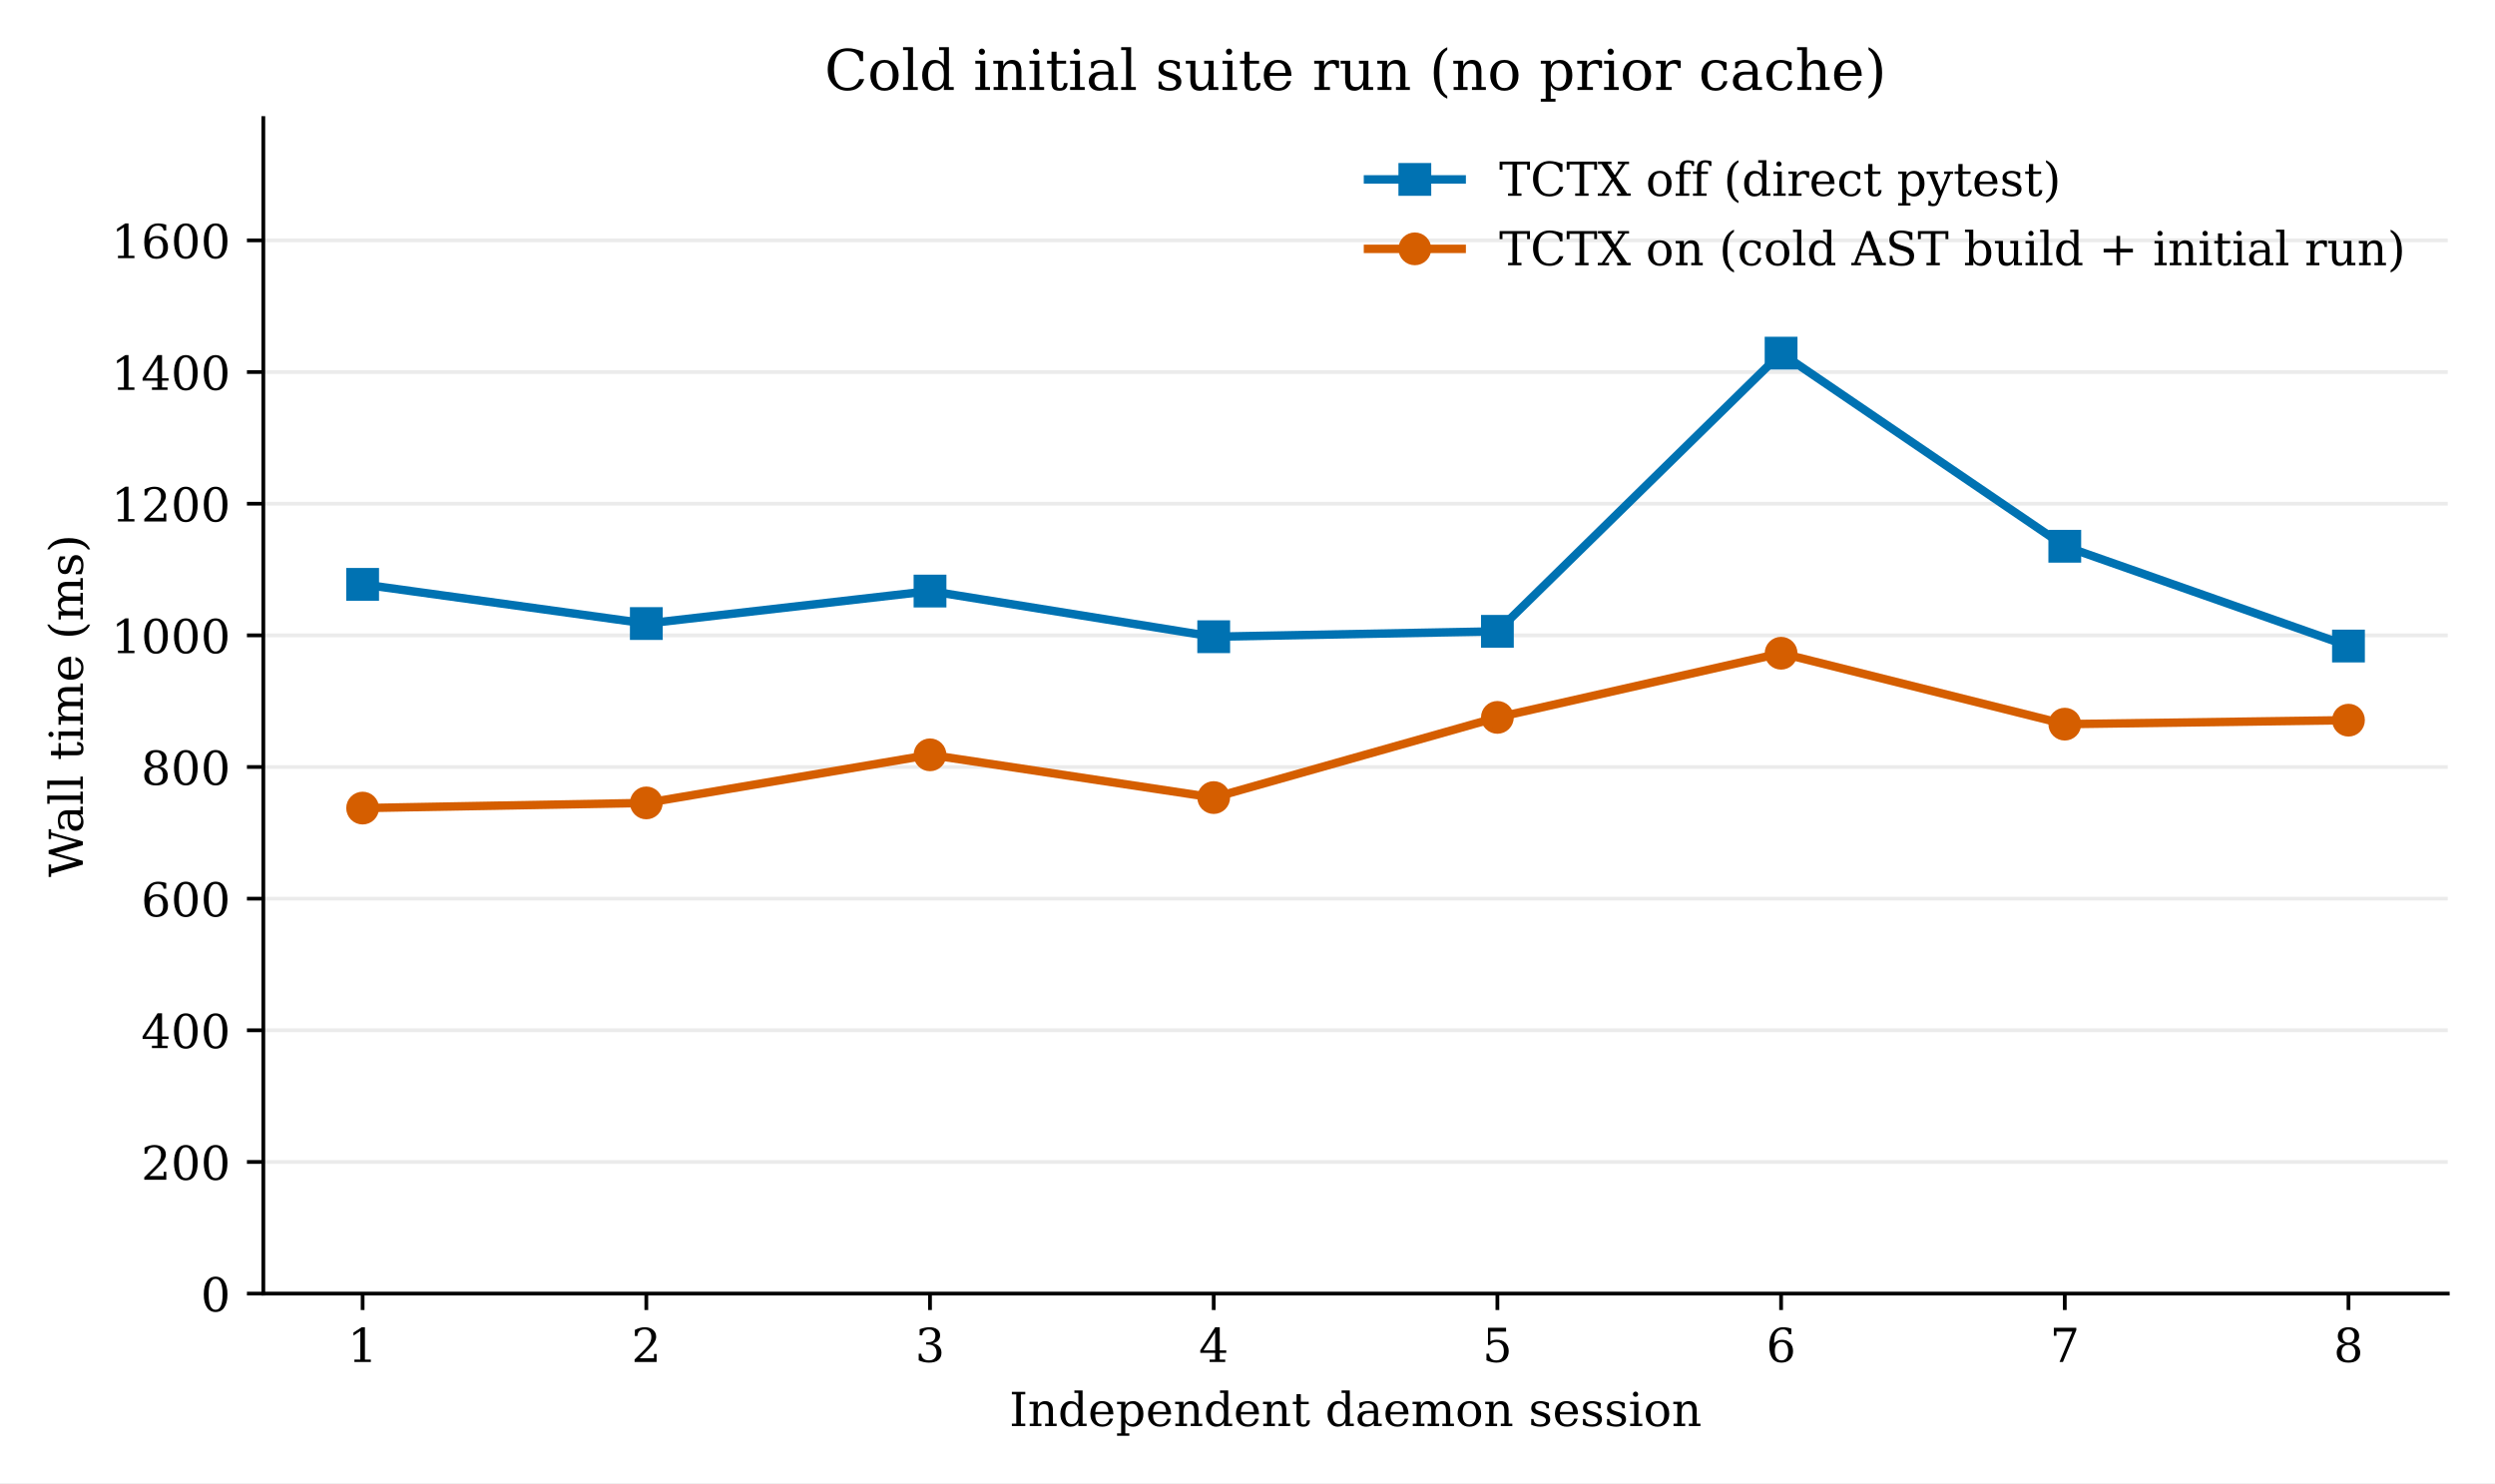
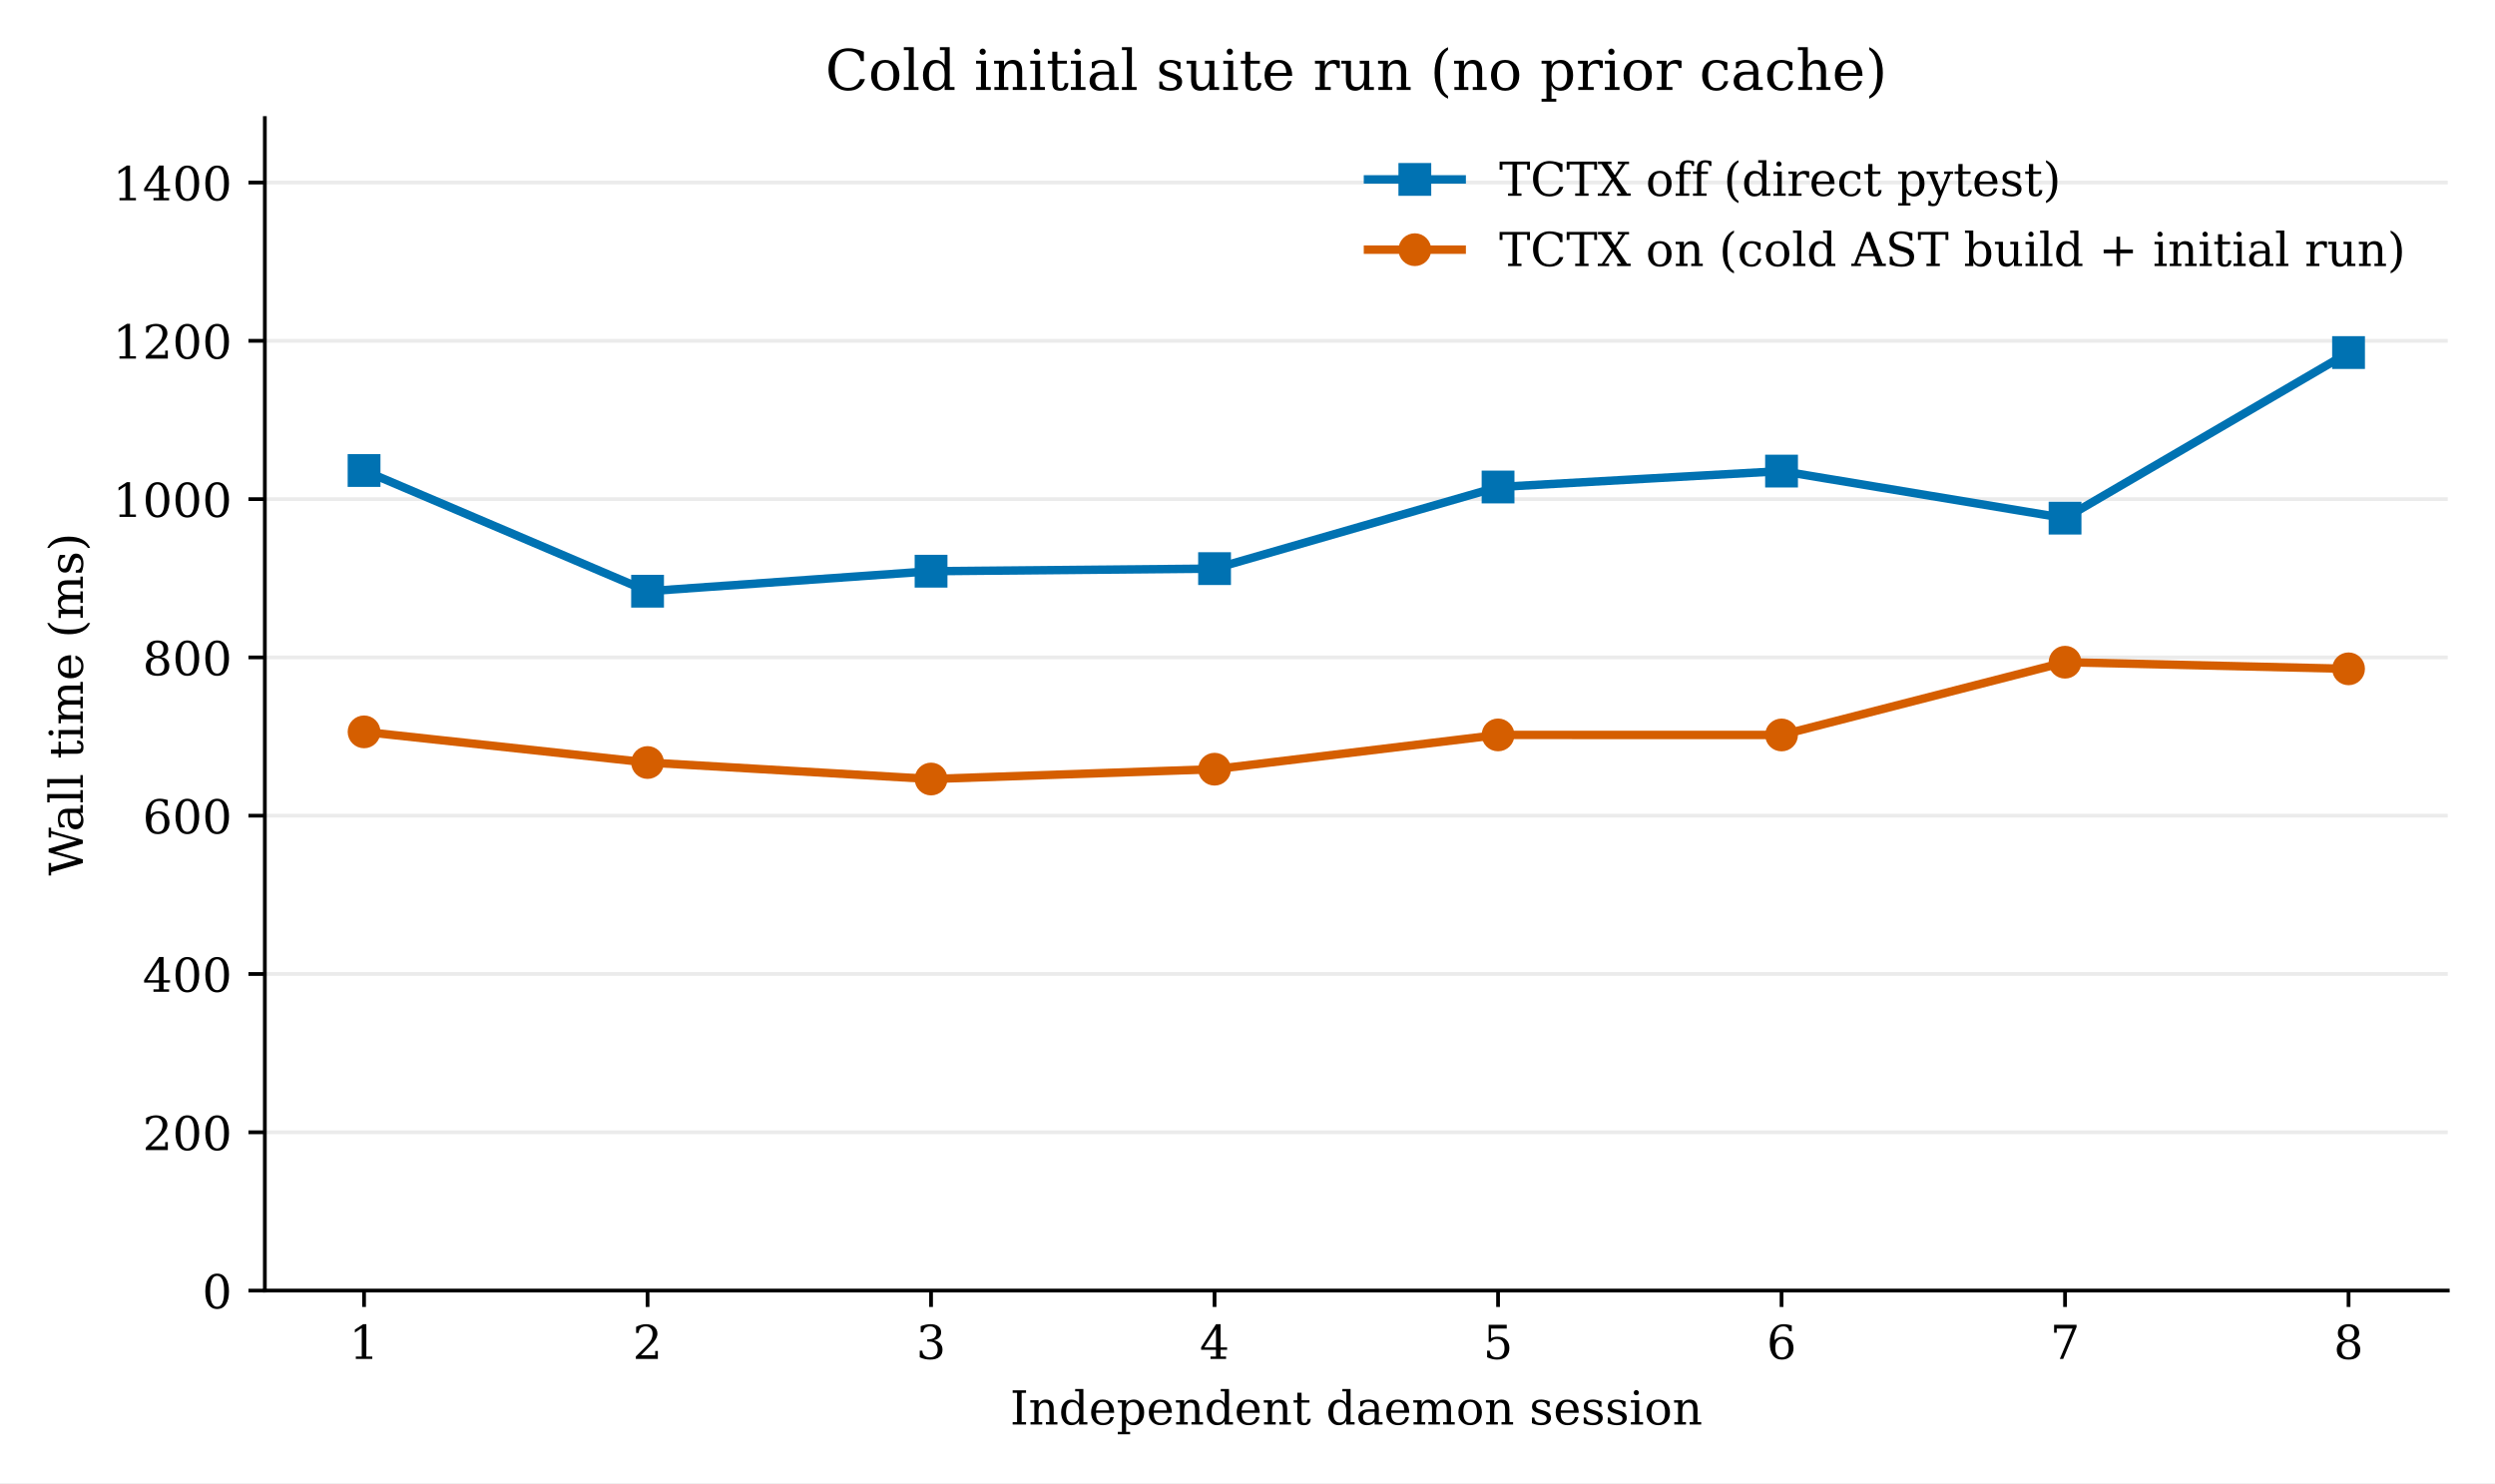
<svg xmlns="http://www.w3.org/2000/svg" xmlns:xlink="http://www.w3.org/1999/xlink" width="532.56pt" height="316.56pt" viewBox="0 0 532.56 316.56" version="1.1">
  <defs>
    <style type="text/css">*{stroke-linejoin: round; stroke-linecap: butt}</style>
  </defs>
  <g id="figure_1">
    <g id="patch_1">
      <path d="M 0 316.56 L 532.56 316.56 L 532.56 0 L 0 0 z " style="fill: #ffffff" />
    </g>
    <g id="axes_1">
      <g id="patch_2">
-         <path d="M 56.208 276.123 L 522.48 276.123 L 522.48 25.198 L 56.208 25.198 z " style="fill: #ffffff" />
+         <path d="M 56.531 275.479 L 522.48 275.479 L 522.48 25.198 L 56.531 25.198 z " style="fill: #ffffff" />
      </g>
      <g id="matplotlib.axis_1">
        <g id="xtick_1">
          <g id="line2d_1">
            <defs>
-               <path id="m64446fd55a" d="M 0 0 L 0 3.5 " style="stroke: #000000; stroke-width: 0.8" />
+               <path id="m3e7cb002e9" d="M 0 0 L 0 3.5 " style="stroke: #000000; stroke-width: 0.8" />
            </defs>
            <g>
-               <use xlink:href="#m64446fd55a" x="77.402" y="276.123" style="stroke: #000000; stroke-width: 0.8" />
+               <use xlink:href="#m3e7cb002e9" x="77.71" y="275.479" style="stroke: #000000; stroke-width: 0.8" />
            </g>
          </g>
          <g id="text_1">
-             <text style="font-size: 10px; font-family: 'DejaVu Serif'; text-anchor: middle" x="77.402" y="290.722" transform="rotate(-0 77.40228 290.7217)">1</text>
+             <text style="font-size: 10px; font-family: 'DejaVu Serif'; text-anchor: middle" x="77.71" y="290.076" transform="rotate(-0 77.71027 290.0764)">1</text>
          </g>
        </g>
        <g id="xtick_2">
          <g id="line2d_2">
            <g>
-               <use xlink:href="#m64446fd55a" x="137.957" y="276.123" style="stroke: #000000; stroke-width: 0.8" />
+               <use xlink:href="#m3e7cb002e9" x="138.223" y="275.479" style="stroke: #000000; stroke-width: 0.8" />
            </g>
          </g>
          <g id="text_2">
-             <text style="font-size: 10px; font-family: 'DejaVu Serif'; text-anchor: middle" x="137.957" y="290.722" transform="rotate(-0 137.957 290.7217)">2</text>
+             <text style="font-size: 10px; font-family: 'DejaVu Serif'; text-anchor: middle" x="138.223" y="290.076" transform="rotate(-0 138.2231 290.0764)">2</text>
          </g>
        </g>
        <g id="xtick_3">
          <g id="line2d_3">
            <g>
-               <use xlink:href="#m64446fd55a" x="198.512" y="276.123" style="stroke: #000000; stroke-width: 0.8" />
+               <use xlink:href="#m3e7cb002e9" x="198.736" y="275.479" style="stroke: #000000; stroke-width: 0.8" />
            </g>
          </g>
          <g id="text_3">
-             <text style="font-size: 10px; font-family: 'DejaVu Serif'; text-anchor: middle" x="198.512" y="290.722" transform="rotate(-0 198.5117 290.7217)">3</text>
+             <text style="font-size: 10px; font-family: 'DejaVu Serif'; text-anchor: middle" x="198.736" y="290.076" transform="rotate(-0 198.7359 290.0764)">3</text>
          </g>
        </g>
        <g id="xtick_4">
          <g id="line2d_4">
            <g>
-               <use xlink:href="#m64446fd55a" x="259.066" y="276.123" style="stroke: #000000; stroke-width: 0.8" />
+               <use xlink:href="#m3e7cb002e9" x="259.249" y="275.479" style="stroke: #000000; stroke-width: 0.8" />
            </g>
          </g>
          <g id="text_4">
-             <text style="font-size: 10px; font-family: 'DejaVu Serif'; text-anchor: middle" x="259.066" y="290.722" transform="rotate(-0 259.0665 290.7217)">4</text>
+             <text style="font-size: 10px; font-family: 'DejaVu Serif'; text-anchor: middle" x="259.249" y="290.076" transform="rotate(-0 259.2487 290.0764)">4</text>
          </g>
        </g>
        <g id="xtick_5">
          <g id="line2d_5">
            <g>
-               <use xlink:href="#m64446fd55a" x="319.621" y="276.123" style="stroke: #000000; stroke-width: 0.8" />
+               <use xlink:href="#m3e7cb002e9" x="319.762" y="275.479" style="stroke: #000000; stroke-width: 0.8" />
            </g>
          </g>
          <g id="text_5">
-             <text style="font-size: 10px; font-family: 'DejaVu Serif'; text-anchor: middle" x="319.621" y="290.722" transform="rotate(-0 319.6212 290.7217)">5</text>
+             <text style="font-size: 10px; font-family: 'DejaVu Serif'; text-anchor: middle" x="319.762" y="290.076" transform="rotate(-0 319.7616 290.0764)">5</text>
          </g>
        </g>
        <g id="xtick_6">
          <g id="line2d_6">
            <g>
-               <use xlink:href="#m64446fd55a" x="380.176" y="276.123" style="stroke: #000000; stroke-width: 0.8" />
+               <use xlink:href="#m3e7cb002e9" x="380.274" y="275.479" style="stroke: #000000; stroke-width: 0.8" />
            </g>
          </g>
          <g id="text_6">
-             <text style="font-size: 10px; font-family: 'DejaVu Serif'; text-anchor: middle" x="380.176" y="290.722" transform="rotate(-0 380.1759 290.7217)">6</text>
+             <text style="font-size: 10px; font-family: 'DejaVu Serif'; text-anchor: middle" x="380.274" y="290.076" transform="rotate(-0 380.2744 290.0764)">6</text>
          </g>
        </g>
        <g id="xtick_7">
          <g id="line2d_7">
            <g>
-               <use xlink:href="#m64446fd55a" x="440.731" y="276.123" style="stroke: #000000; stroke-width: 0.8" />
+               <use xlink:href="#m3e7cb002e9" x="440.787" y="275.479" style="stroke: #000000; stroke-width: 0.8" />
            </g>
          </g>
          <g id="text_7">
-             <text style="font-size: 10px; font-family: 'DejaVu Serif'; text-anchor: middle" x="440.731" y="290.722" transform="rotate(-0 440.7306 290.7217)">7</text>
+             <text style="font-size: 10px; font-family: 'DejaVu Serif'; text-anchor: middle" x="440.787" y="290.076" transform="rotate(-0 440.7872 290.0764)">7</text>
          </g>
        </g>
        <g id="xtick_8">
          <g id="line2d_8">
            <g>
-               <use xlink:href="#m64446fd55a" x="501.285" y="276.123" style="stroke: #000000; stroke-width: 0.8" />
+               <use xlink:href="#m3e7cb002e9" x="501.3" y="275.479" style="stroke: #000000; stroke-width: 0.8" />
            </g>
          </g>
          <g id="text_8">
-             <text style="font-size: 10px; font-family: 'DejaVu Serif'; text-anchor: middle" x="501.285" y="290.722" transform="rotate(-0 501.2854 290.7217)">8</text>
+             <text style="font-size: 10px; font-family: 'DejaVu Serif'; text-anchor: middle" x="501.3" y="290.076" transform="rotate(-0 501.3 290.0764)">8</text>
          </g>
        </g>
        <g id="text_9">
-           <text style="font-size: 10px; font-family: 'DejaVu Serif'; text-anchor: middle" x="289.344" y="304.4" transform="rotate(-0 289.3438 304.3998)">Independent daemon session</text>
+           <text style="font-size: 10px; font-family: 'DejaVu Serif'; text-anchor: middle" x="289.505" y="304.077" transform="rotate(-0 289.5052 304.0772)">Independent daemon session</text>
        </g>
      </g>
      <g id="matplotlib.axis_2">
        <g id="ytick_1">
          <g id="line2d_9">
-             <path d="M 56.208 276.123 L 522.48 276.123 " clip-path="url(#p4b45c04a0b)" style="fill: none; stroke: #b0b0b0; stroke-opacity: 0.25; stroke-width: 0.8; stroke-linecap: square" />
+             <path d="M 56.531 275.479 L 522.48 275.479 " clip-path="url(#pd8d124f14d)" style="fill: none; stroke: #b0b0b0; stroke-opacity: 0.25; stroke-width: 0.8; stroke-linecap: square" />
          </g>
          <g id="line2d_10">
            <defs>
-               <path id="m3b304ae2d0" d="M 0 0 L -3.5 0 " style="stroke: #000000; stroke-width: 0.8" />
+               <path id="m377e77d246" d="M 0 0 L -3.5 0 " style="stroke: #000000; stroke-width: 0.8" />
            </defs>
            <g>
-               <use xlink:href="#m3b304ae2d0" x="56.208" y="276.123" style="stroke: #000000; stroke-width: 0.8" />
+               <use xlink:href="#m377e77d246" x="56.531" y="275.479" style="stroke: #000000; stroke-width: 0.8" />
            </g>
          </g>
          <g id="text_10">
-             <text style="font-size: 10px; font-family: 'DejaVu Serif'; text-anchor: end" x="49.208" y="279.922" transform="rotate(-0 49.20813 279.9225)">0</text>
+             <text style="font-size: 10px; font-family: 'DejaVu Serif'; text-anchor: end" x="49.531" y="279.278" transform="rotate(-0 49.53078 279.2776)">0</text>
          </g>
        </g>
        <g id="ytick_2">
          <g id="line2d_11">
-             <path d="M 56.208 248.022 L 522.48 248.022 " clip-path="url(#p4b45c04a0b)" style="fill: none; stroke: #b0b0b0; stroke-opacity: 0.25; stroke-width: 0.8; stroke-linecap: square" />
+             <path d="M 56.531 241.691 L 522.48 241.691 " clip-path="url(#pd8d124f14d)" style="fill: none; stroke: #b0b0b0; stroke-opacity: 0.25; stroke-width: 0.8; stroke-linecap: square" />
          </g>
          <g id="line2d_12">
            <g>
-               <use xlink:href="#m3b304ae2d0" x="56.208" y="248.022" style="stroke: #000000; stroke-width: 0.8" />
+               <use xlink:href="#m377e77d246" x="56.531" y="241.691" style="stroke: #000000; stroke-width: 0.8" />
            </g>
          </g>
          <g id="text_11">
-             <text style="font-size: 10px; font-family: 'DejaVu Serif'; text-anchor: end" x="49.208" y="251.821" transform="rotate(-0 49.20813 251.8212)">200</text>
+             <text style="font-size: 10px; font-family: 'DejaVu Serif'; text-anchor: end" x="49.531" y="245.489" transform="rotate(-0 49.53078 245.4894)">200</text>
          </g>
        </g>
        <g id="ytick_3">
          <g id="line2d_13">
-             <path d="M 56.208 219.921 L 522.48 219.921 " clip-path="url(#p4b45c04a0b)" style="fill: none; stroke: #b0b0b0; stroke-opacity: 0.25; stroke-width: 0.8; stroke-linecap: square" />
+             <path d="M 56.531 207.902 L 522.48 207.902 " clip-path="url(#pd8d124f14d)" style="fill: none; stroke: #b0b0b0; stroke-opacity: 0.25; stroke-width: 0.8; stroke-linecap: square" />
          </g>
          <g id="line2d_14">
            <g>
-               <use xlink:href="#m3b304ae2d0" x="56.208" y="219.921" style="stroke: #000000; stroke-width: 0.8" />
+               <use xlink:href="#m377e77d246" x="56.531" y="207.902" style="stroke: #000000; stroke-width: 0.8" />
            </g>
          </g>
          <g id="text_12">
-             <text style="font-size: 10px; font-family: 'DejaVu Serif'; text-anchor: end" x="49.208" y="223.72" transform="rotate(-0 49.20813 223.72)">400</text>
+             <text style="font-size: 10px; font-family: 'DejaVu Serif'; text-anchor: end" x="49.531" y="211.701" transform="rotate(-0 49.53078 211.7013)">400</text>
          </g>
        </g>
        <g id="ytick_4">
          <g id="line2d_15">
-             <path d="M 56.208 191.819 L 522.48 191.819 " clip-path="url(#p4b45c04a0b)" style="fill: none; stroke: #b0b0b0; stroke-opacity: 0.25; stroke-width: 0.8; stroke-linecap: square" />
+             <path d="M 56.531 174.114 L 522.48 174.114 " clip-path="url(#pd8d124f14d)" style="fill: none; stroke: #b0b0b0; stroke-opacity: 0.25; stroke-width: 0.8; stroke-linecap: square" />
          </g>
          <g id="line2d_16">
            <g>
-               <use xlink:href="#m3b304ae2d0" x="56.208" y="191.819" style="stroke: #000000; stroke-width: 0.8" />
+               <use xlink:href="#m377e77d246" x="56.531" y="174.114" style="stroke: #000000; stroke-width: 0.8" />
            </g>
          </g>
          <g id="text_13">
-             <text style="font-size: 10px; font-family: 'DejaVu Serif'; text-anchor: end" x="49.208" y="195.619" transform="rotate(-0 49.20813 195.6187)">600</text>
+             <text style="font-size: 10px; font-family: 'DejaVu Serif'; text-anchor: end" x="49.531" y="177.913" transform="rotate(-0 49.53078 177.9131)">600</text>
          </g>
        </g>
        <g id="ytick_5">
          <g id="line2d_17">
-             <path d="M 56.208 163.718 L 522.48 163.718 " clip-path="url(#p4b45c04a0b)" style="fill: none; stroke: #b0b0b0; stroke-opacity: 0.25; stroke-width: 0.8; stroke-linecap: square" />
+             <path d="M 56.531 140.326 L 522.48 140.326 " clip-path="url(#pd8d124f14d)" style="fill: none; stroke: #b0b0b0; stroke-opacity: 0.25; stroke-width: 0.8; stroke-linecap: square" />
          </g>
          <g id="line2d_18">
            <g>
-               <use xlink:href="#m3b304ae2d0" x="56.208" y="163.718" style="stroke: #000000; stroke-width: 0.8" />
+               <use xlink:href="#m377e77d246" x="56.531" y="140.326" style="stroke: #000000; stroke-width: 0.8" />
            </g>
          </g>
          <g id="text_14">
-             <text style="font-size: 10px; font-family: 'DejaVu Serif'; text-anchor: end" x="49.208" y="167.517" transform="rotate(-0 49.20813 167.5174)">800</text>
+             <text style="font-size: 10px; font-family: 'DejaVu Serif'; text-anchor: end" x="49.531" y="144.125" transform="rotate(-0 49.53078 144.125)">800</text>
          </g>
        </g>
        <g id="ytick_6">
          <g id="line2d_19">
-             <path d="M 56.208 135.617 L 522.48 135.617 " clip-path="url(#p4b45c04a0b)" style="fill: none; stroke: #b0b0b0; stroke-opacity: 0.25; stroke-width: 0.8; stroke-linecap: square" />
+             <path d="M 56.531 106.538 L 522.48 106.538 " clip-path="url(#pd8d124f14d)" style="fill: none; stroke: #b0b0b0; stroke-opacity: 0.25; stroke-width: 0.8; stroke-linecap: square" />
          </g>
          <g id="line2d_20">
            <g>
-               <use xlink:href="#m3b304ae2d0" x="56.208" y="135.617" style="stroke: #000000; stroke-width: 0.8" />
+               <use xlink:href="#m377e77d246" x="56.531" y="106.538" style="stroke: #000000; stroke-width: 0.8" />
            </g>
          </g>
          <g id="text_15">
-             <text style="font-size: 10px; font-family: 'DejaVu Serif'; text-anchor: end" x="49.208" y="139.416" transform="rotate(-0 49.20813 139.4162)">1000</text>
+             <text style="font-size: 10px; font-family: 'DejaVu Serif'; text-anchor: end" x="49.531" y="110.337" transform="rotate(-0 49.53078 110.3368)">1000</text>
          </g>
        </g>
        <g id="ytick_7">
          <g id="line2d_21">
-             <path d="M 56.208 107.516 L 522.48 107.516 " clip-path="url(#p4b45c04a0b)" style="fill: none; stroke: #b0b0b0; stroke-opacity: 0.25; stroke-width: 0.8; stroke-linecap: square" />
+             <path d="M 56.531 72.75 L 522.48 72.75 " clip-path="url(#pd8d124f14d)" style="fill: none; stroke: #b0b0b0; stroke-opacity: 0.25; stroke-width: 0.8; stroke-linecap: square" />
          </g>
          <g id="line2d_22">
            <g>
-               <use xlink:href="#m3b304ae2d0" x="56.208" y="107.516" style="stroke: #000000; stroke-width: 0.8" />
+               <use xlink:href="#m377e77d246" x="56.531" y="72.75" style="stroke: #000000; stroke-width: 0.8" />
            </g>
          </g>
          <g id="text_16">
-             <text style="font-size: 10px; font-family: 'DejaVu Serif'; text-anchor: end" x="49.208" y="111.315" transform="rotate(-0 49.20813 111.3149)">1200</text>
+             <text style="font-size: 10px; font-family: 'DejaVu Serif'; text-anchor: end" x="49.531" y="76.549" transform="rotate(-0 49.53078 76.54869)">1200</text>
          </g>
        </g>
        <g id="ytick_8">
          <g id="line2d_23">
-             <path d="M 56.208 79.414 L 522.48 79.414 " clip-path="url(#p4b45c04a0b)" style="fill: none; stroke: #b0b0b0; stroke-opacity: 0.25; stroke-width: 0.8; stroke-linecap: square" />
+             <path d="M 56.531 38.962 L 522.48 38.962 " clip-path="url(#pd8d124f14d)" style="fill: none; stroke: #b0b0b0; stroke-opacity: 0.25; stroke-width: 0.8; stroke-linecap: square" />
          </g>
          <g id="line2d_24">
            <g>
-               <use xlink:href="#m3b304ae2d0" x="56.208" y="79.414" style="stroke: #000000; stroke-width: 0.8" />
+               <use xlink:href="#m377e77d246" x="56.531" y="38.962" style="stroke: #000000; stroke-width: 0.8" />
            </g>
          </g>
          <g id="text_17">
-             <text style="font-size: 10px; font-family: 'DejaVu Serif'; text-anchor: end" x="49.208" y="83.214" transform="rotate(-0 49.20813 83.21364)">1400</text>
-           </g>
-         </g>
-         <g id="ytick_9">
-           <g id="line2d_25">
-             <path d="M 56.208 51.313 L 522.48 51.313 " clip-path="url(#p4b45c04a0b)" style="fill: none; stroke: #b0b0b0; stroke-opacity: 0.25; stroke-width: 0.8; stroke-linecap: square" />
-           </g>
-           <g id="line2d_26">
-             <g>
-               <use xlink:href="#m3b304ae2d0" x="56.208" y="51.313" style="stroke: #000000; stroke-width: 0.8" />
-             </g>
-           </g>
-           <g id="text_18">
-             <text style="font-size: 10px; font-family: 'DejaVu Serif'; text-anchor: end" x="49.208" y="55.112" transform="rotate(-0 49.20813 55.11238)">1600</text>
-           </g>
-         </g>
-         <g id="text_19">
-           <text style="font-size: 10px; font-family: 'DejaVu Serif'; text-anchor: middle" x="17.678" y="150.661" transform="rotate(-90 17.67844 150.6607)">Wall time (ms)</text>
-         </g>
-       </g>
-       <g id="line2d_27">
-         <path d="M 77.402 124.735 L 137.957 133.098 L 198.512 126.164 L 259.066 135.909 L 319.621 134.761 L 380.176 75.383 L 440.731 116.602 L 501.285 137.897 " clip-path="url(#p4b45c04a0b)" style="fill: none; stroke: #0072b2; stroke-width: 1.8; stroke-linecap: square" />
+             <text style="font-size: 10px; font-family: 'DejaVu Serif'; text-anchor: end" x="49.531" y="42.761" transform="rotate(-0 49.53078 42.76054)">1400</text>
+           </g>
+         </g>
+         <g id="text_18">
+           <text style="font-size: 10px; font-family: 'DejaVu Serif'; text-anchor: middle" x="17.678" y="150.338" transform="rotate(-90 17.67844 150.3384)">Wall time (ms)</text>
+         </g>
+       </g>
+       <g id="line2d_25">
+         <path d="M 77.71 100.434 L 138.223 126.195 L 198.736 121.926 L 259.249 121.374 L 319.762 103.953 L 380.274 100.556 L 440.787 110.6 L 501.3 75.254 " clip-path="url(#pd8d124f14d)" style="fill: none; stroke: #0072b2; stroke-width: 1.8; stroke-linecap: square" />
        <defs>
-           <path id="m725ac6cd45" d="M -3 3 L 3 3 L 3 -3 L -3 -3 z " style="stroke: #0072b2; stroke-linejoin: miter" />
+           <path id="mfdf61a4552" d="M -3 3 L 3 3 L 3 -3 L -3 -3 z " style="stroke: #0072b2; stroke-linejoin: miter" />
        </defs>
-         <g clip-path="url(#p4b45c04a0b)">
-           <use xlink:href="#m725ac6cd45" x="77.402" y="124.735" style="fill: #0072b2; stroke: #0072b2; stroke-linejoin: miter" />
-           <use xlink:href="#m725ac6cd45" x="137.957" y="133.098" style="fill: #0072b2; stroke: #0072b2; stroke-linejoin: miter" />
-           <use xlink:href="#m725ac6cd45" x="198.512" y="126.164" style="fill: #0072b2; stroke: #0072b2; stroke-linejoin: miter" />
-           <use xlink:href="#m725ac6cd45" x="259.066" y="135.909" style="fill: #0072b2; stroke: #0072b2; stroke-linejoin: miter" />
-           <use xlink:href="#m725ac6cd45" x="319.621" y="134.761" style="fill: #0072b2; stroke: #0072b2; stroke-linejoin: miter" />
-           <use xlink:href="#m725ac6cd45" x="380.176" y="75.383" style="fill: #0072b2; stroke: #0072b2; stroke-linejoin: miter" />
-           <use xlink:href="#m725ac6cd45" x="440.731" y="116.602" style="fill: #0072b2; stroke: #0072b2; stroke-linejoin: miter" />
-           <use xlink:href="#m725ac6cd45" x="501.285" y="137.897" style="fill: #0072b2; stroke: #0072b2; stroke-linejoin: miter" />
-         </g>
-       </g>
-       <g id="line2d_28">
-         <path d="M 77.402 172.491 L 137.957 171.388 L 198.512 161.121 L 259.066 170.246 L 319.621 153.131 L 380.176 139.435 L 440.731 154.574 L 501.285 153.724 " clip-path="url(#p4b45c04a0b)" style="fill: none; stroke: #d55e00; stroke-width: 1.8; stroke-linecap: square" />
+         <g clip-path="url(#pd8d124f14d)">
+           <use xlink:href="#mfdf61a4552" x="77.71" y="100.434" style="fill: #0072b2; stroke: #0072b2; stroke-linejoin: miter" />
+           <use xlink:href="#mfdf61a4552" x="138.223" y="126.195" style="fill: #0072b2; stroke: #0072b2; stroke-linejoin: miter" />
+           <use xlink:href="#mfdf61a4552" x="198.736" y="121.926" style="fill: #0072b2; stroke: #0072b2; stroke-linejoin: miter" />
+           <use xlink:href="#mfdf61a4552" x="259.249" y="121.374" style="fill: #0072b2; stroke: #0072b2; stroke-linejoin: miter" />
+           <use xlink:href="#mfdf61a4552" x="319.762" y="103.953" style="fill: #0072b2; stroke: #0072b2; stroke-linejoin: miter" />
+           <use xlink:href="#mfdf61a4552" x="380.274" y="100.556" style="fill: #0072b2; stroke: #0072b2; stroke-linejoin: miter" />
+           <use xlink:href="#mfdf61a4552" x="440.787" y="110.6" style="fill: #0072b2; stroke: #0072b2; stroke-linejoin: miter" />
+           <use xlink:href="#mfdf61a4552" x="501.3" y="75.254" style="fill: #0072b2; stroke: #0072b2; stroke-linejoin: miter" />
+         </g>
+       </g>
+       <g id="line2d_26">
+         <path d="M 77.71 156.22 L 138.223 162.764 L 198.736 166.285 L 259.249 164.189 L 319.762 156.87 L 380.274 156.88 L 440.787 141.349 L 501.3 142.764 " clip-path="url(#pd8d124f14d)" style="fill: none; stroke: #d55e00; stroke-width: 1.8; stroke-linecap: square" />
        <defs>
-           <path id="m3f6a254ede" d="M 0 3 C 0.796 3 1.559 2.684 2.121 2.121 C 2.684 1.559 3 0.796 3 0 C 3 -0.796 2.684 -1.559 2.121 -2.121 C 1.559 -2.684 0.796 -3 0 -3 C -0.796 -3 -1.559 -2.684 -2.121 -2.121 C -2.684 -1.559 -3 -0.796 -3 0 C -3 0.796 -2.684 1.559 -2.121 2.121 C -1.559 2.684 -0.796 3 0 3 z " style="stroke: #d55e00" />
+           <path id="m0adce7522b" d="M 0 3 C 0.796 3 1.559 2.684 2.121 2.121 C 2.684 1.559 3 0.796 3 0 C 3 -0.796 2.684 -1.559 2.121 -2.121 C 1.559 -2.684 0.796 -3 0 -3 C -0.796 -3 -1.559 -2.684 -2.121 -2.121 C -2.684 -1.559 -3 -0.796 -3 0 C -3 0.796 -2.684 1.559 -2.121 2.121 C -1.559 2.684 -0.796 3 0 3 z " style="stroke: #d55e00" />
        </defs>
-         <g clip-path="url(#p4b45c04a0b)">
-           <use xlink:href="#m3f6a254ede" x="77.402" y="172.491" style="fill: #d55e00; stroke: #d55e00" />
-           <use xlink:href="#m3f6a254ede" x="137.957" y="171.388" style="fill: #d55e00; stroke: #d55e00" />
-           <use xlink:href="#m3f6a254ede" x="198.512" y="161.121" style="fill: #d55e00; stroke: #d55e00" />
-           <use xlink:href="#m3f6a254ede" x="259.066" y="170.246" style="fill: #d55e00; stroke: #d55e00" />
-           <use xlink:href="#m3f6a254ede" x="319.621" y="153.131" style="fill: #d55e00; stroke: #d55e00" />
-           <use xlink:href="#m3f6a254ede" x="380.176" y="139.435" style="fill: #d55e00; stroke: #d55e00" />
-           <use xlink:href="#m3f6a254ede" x="440.731" y="154.574" style="fill: #d55e00; stroke: #d55e00" />
-           <use xlink:href="#m3f6a254ede" x="501.285" y="153.724" style="fill: #d55e00; stroke: #d55e00" />
+         <g clip-path="url(#pd8d124f14d)">
+           <use xlink:href="#m0adce7522b" x="77.71" y="156.22" style="fill: #d55e00; stroke: #d55e00" />
+           <use xlink:href="#m0adce7522b" x="138.223" y="162.764" style="fill: #d55e00; stroke: #d55e00" />
+           <use xlink:href="#m0adce7522b" x="198.736" y="166.285" style="fill: #d55e00; stroke: #d55e00" />
+           <use xlink:href="#m0adce7522b" x="259.249" y="164.189" style="fill: #d55e00; stroke: #d55e00" />
+           <use xlink:href="#m0adce7522b" x="319.762" y="156.87" style="fill: #d55e00; stroke: #d55e00" />
+           <use xlink:href="#m0adce7522b" x="380.274" y="156.88" style="fill: #d55e00; stroke: #d55e00" />
+           <use xlink:href="#m0adce7522b" x="440.787" y="141.349" style="fill: #d55e00; stroke: #d55e00" />
+           <use xlink:href="#m0adce7522b" x="501.3" y="142.764" style="fill: #d55e00; stroke: #d55e00" />
        </g>
      </g>
      <g id="patch_3">
-         <path d="M 56.208 276.123 L 56.208 25.198 " style="fill: none; stroke: #000000; stroke-width: 0.8; stroke-linejoin: miter; stroke-linecap: square" />
+         <path d="M 56.531 275.479 L 56.531 25.198 " style="fill: none; stroke: #000000; stroke-width: 0.8; stroke-linejoin: miter; stroke-linecap: square" />
      </g>
      <g id="patch_4">
-         <path d="M 56.208 276.123 L 522.48 276.123 " style="fill: none; stroke: #000000; stroke-width: 0.8; stroke-linejoin: miter; stroke-linecap: square" />
-       </g>
-       <g id="text_20">
-         <text style="font-size: 12px; font-family: 'DejaVu Serif'; text-anchor: middle" x="289.344" y="19.198" transform="rotate(-0 289.3438 19.19813)">Cold initial suite run (no prior cache)</text>
+         <path d="M 56.531 275.479 L 522.48 275.479 " style="fill: none; stroke: #000000; stroke-width: 0.8; stroke-linejoin: miter; stroke-linecap: square" />
+       </g>
+       <g id="text_19">
+         <text style="font-size: 12px; font-family: 'DejaVu Serif'; text-anchor: middle" x="289.505" y="19.198" transform="rotate(-0 289.5052 19.19813)">Cold initial suite run (no prior cache)</text>
      </g>
      <g id="legend_1">
-         <g id="line2d_29">
+         <g id="line2d_27">
          <path d="M 291.998 38.297 L 301.998 38.297 L 311.998 38.297 " style="fill: none; stroke: #0072b2; stroke-width: 1.8; stroke-linecap: square" />
          <g>
-             <use xlink:href="#m725ac6cd45" x="301.998" y="38.297" style="fill: #0072b2; stroke: #0072b2; stroke-linejoin: miter" />
+             <use xlink:href="#mfdf61a4552" x="301.998" y="38.297" style="fill: #0072b2; stroke: #0072b2; stroke-linejoin: miter" />
+           </g>
+         </g>
+         <g id="text_20">
+           <text style="font-size: 10px; font-family: 'DejaVu Serif'; text-anchor: start" x="319.998" y="41.797" transform="rotate(-0 319.9983 41.79656)">TCTX off (direct pytest)</text>
+         </g>
+         <g id="line2d_28">
+           <path d="M 291.998 53.297 L 301.998 53.297 L 311.998 53.297 " style="fill: none; stroke: #d55e00; stroke-width: 1.8; stroke-linecap: square" />
+           <g>
+             <use xlink:href="#m0adce7522b" x="301.998" y="53.297" style="fill: #d55e00; stroke: #d55e00" />
          </g>
        </g>
        <g id="text_21">
-           <text style="font-size: 10px; font-family: 'DejaVu Serif'; text-anchor: start" x="319.998" y="41.797" transform="rotate(-0 319.9983 41.79656)">TCTX off (direct pytest)</text>
-         </g>
-         <g id="line2d_30">
-           <path d="M 291.998 53.117 L 301.998 53.117 L 311.998 53.117 " style="fill: none; stroke: #d55e00; stroke-width: 1.8; stroke-linecap: square" />
-           <g>
-             <use xlink:href="#m3f6a254ede" x="301.998" y="53.117" style="fill: #d55e00; stroke: #d55e00" />
-           </g>
-         </g>
-         <g id="text_22">
-           <text style="font-size: 10px; font-family: 'DejaVu Serif'; text-anchor: start" x="319.998" y="56.617" transform="rotate(-0 319.9983 56.61688)">TCTX on (cold AST build + initial run)</text>
+           <text style="font-size: 10px; font-family: 'DejaVu Serif'; text-anchor: start" x="319.998" y="56.797" transform="rotate(-0 319.9983 56.79734)">TCTX on (cold AST build + initial run)</text>
        </g>
      </g>
    </g>
  </g>
  <defs>
-     <clipPath id="p4b45c04a0b">
-       <rect x="56.208" y="25.198" width="466.271" height="250.925" />
+     <clipPath id="pd8d124f14d">
+       <rect x="56.531" y="25.198" width="465.949" height="250.281" />
    </clipPath>
  </defs>
</svg>
